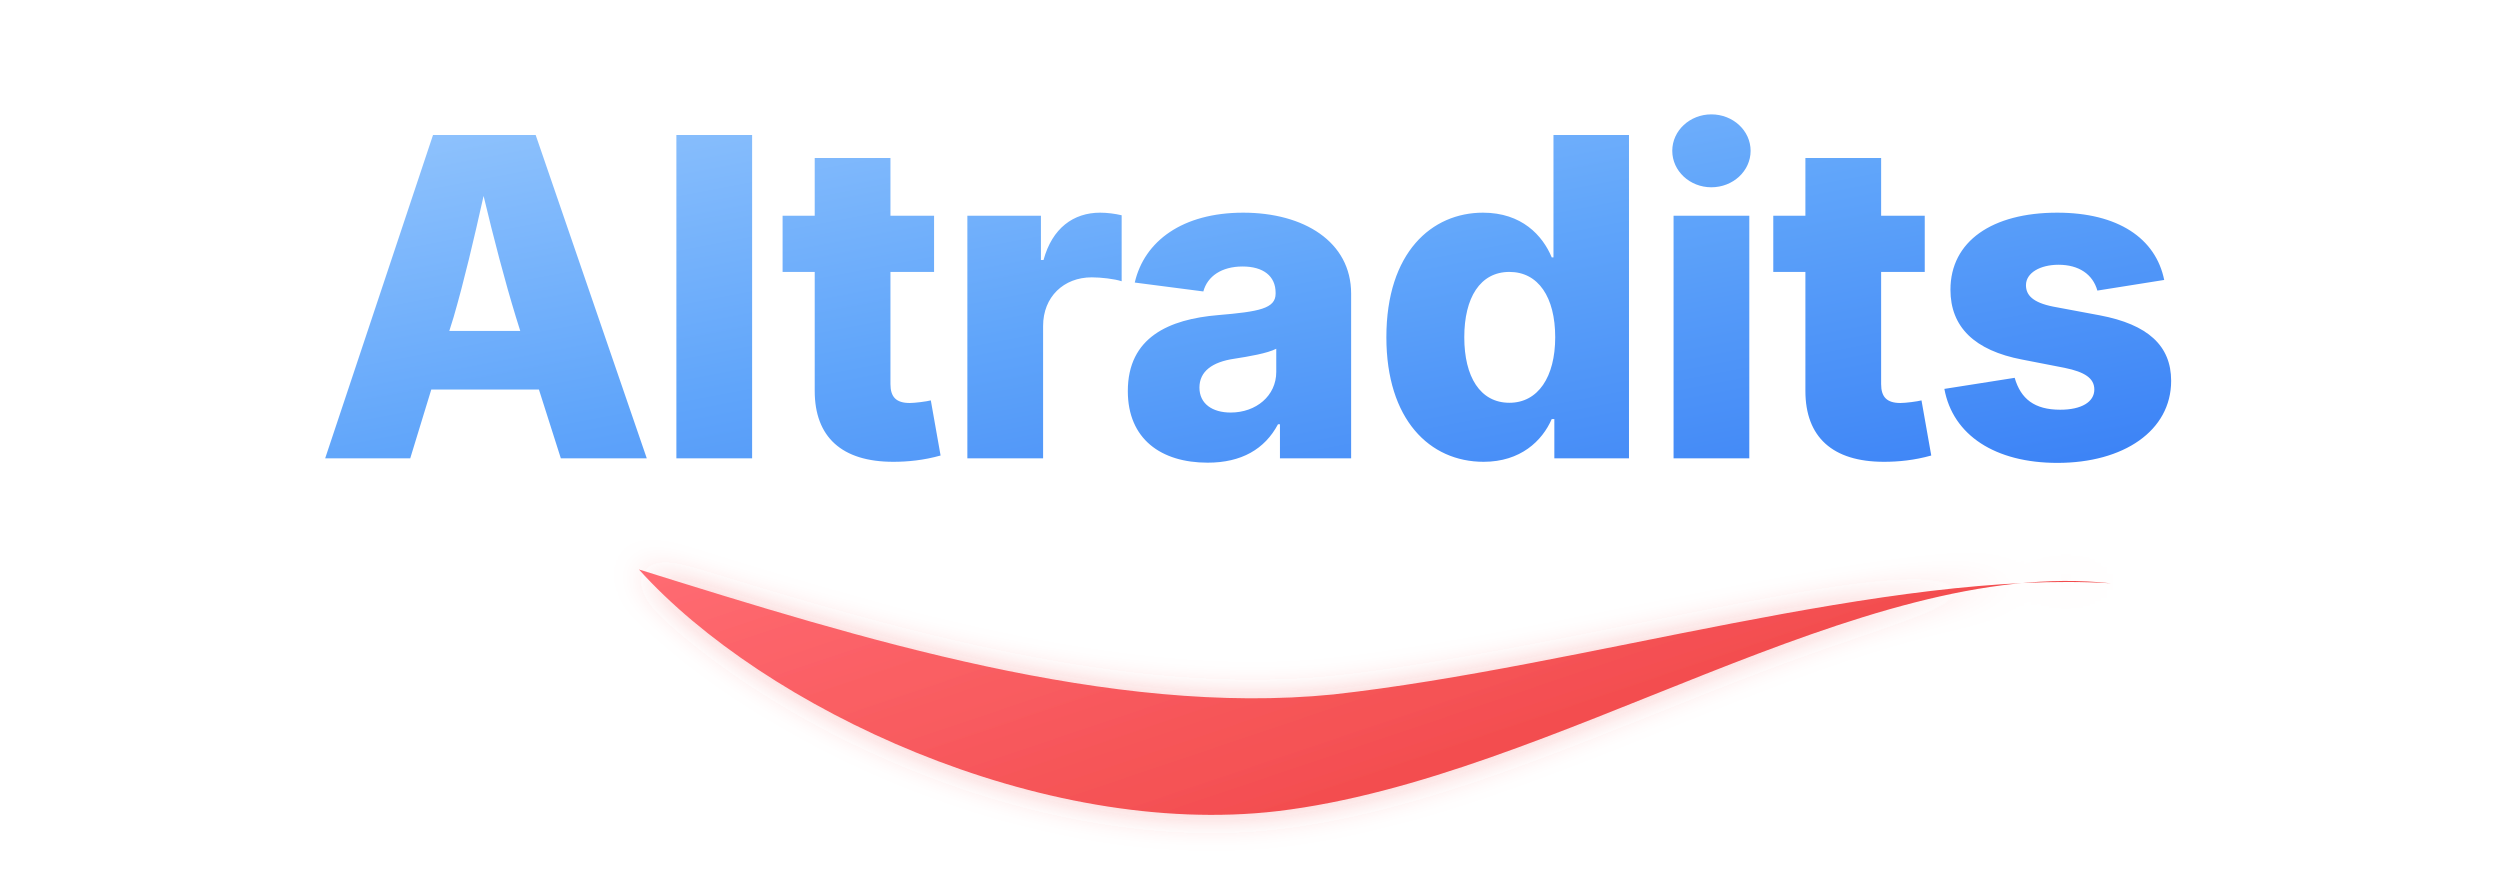
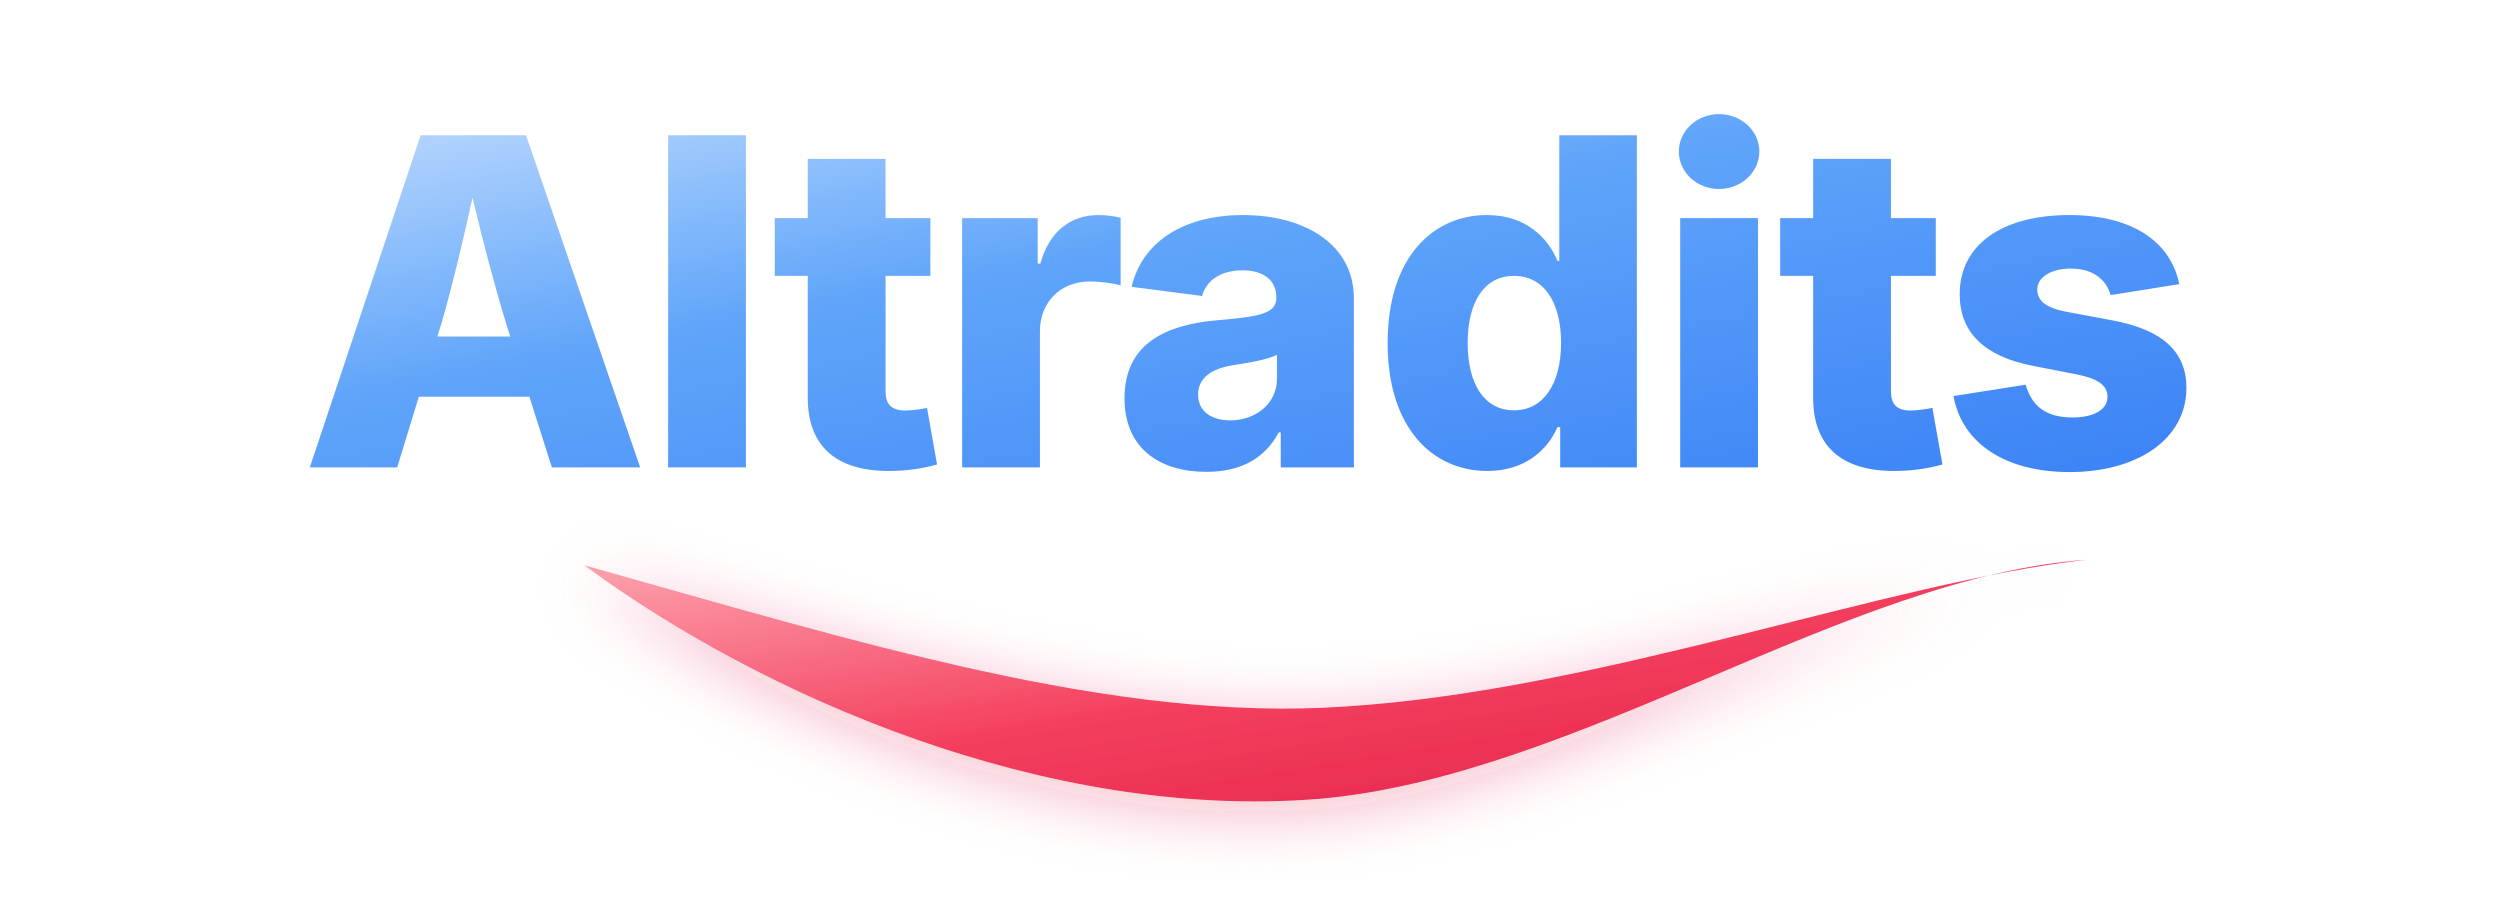
- <svg xmlns="http://www.w3.org/2000/svg" viewBox="0 0 900 320" width="100%" height="100%">
+ <svg xmlns="http://www.w3.org/2000/svg" viewBox="0 0 920 330" width="100%" height="100%">
  <defs>
-     <linearGradient id="altraditsBlueLight" x1="0%" y1="0%" x2="100%" y2="100%">
-       <stop offset="0%" stop-color="#93C5FD" />
-       <stop offset="50%" stop-color="#60A5FA" />
+     <linearGradient id="neonCobalt" x1="0%" y1="0%" x2="100%" y2="100%">
+       <stop offset="0%" stop-color="#BFDBFE" />
+       <stop offset="40%" stop-color="#60A5FA" />
      <stop offset="100%" stop-color="#3B82F6" />
    </linearGradient>
-     <linearGradient id="altraditsRedGlow" x1="0%" y1="0%" x2="100%" y2="50%">
-       <stop offset="0%" stop-color="#FF6B72" />
-       <stop offset="100%" stop-color="#EF4444" />
+     <linearGradient id="neonCrimson" x1="0%" y1="0%" x2="100%" y2="100%">
+       <stop offset="0%" stop-color="#FDA4AF" />
+       <stop offset="50%" stop-color="#F43F5E" />
+       <stop offset="100%" stop-color="#E11D48" />
    </linearGradient>
-     <filter id="neonGlow" x="-20%" y="-20%" width="140%" height="140%">
-       <feDropShadow dx="0" dy="0" stdDeviation="6" flood-color="#EF4444" flood-opacity="0.3" />
+     <filter id="crimsonGlow" x="-30%" y="-30%" width="160%" height="160%">
+       <feDropShadow dx="0" dy="0" stdDeviation="8" flood-color="#F43F5E" flood-opacity="0.6" />
+       <feDropShadow dx="0" dy="4" stdDeviation="12" flood-color="#E11D48" flood-opacity="0.3" />
    </filter>
  </defs>
-   <g id="brand-text">
-     <text x="450" y="165" font-family="system-ui, -apple-system, 'Plus Jakarta Sans', 'Inter', 'Outfit', 'Segoe UI', Roboto, sans-serif" font-size="160" font-weight="800" letter-spacing="-2px" fill="url(#altraditsBlueLight)" text-anchor="middle">Altradits</text>
+   <g id="brand-wordmark">
+     <text x="460" y="172" font-family="'Plus Jakarta Sans', 'Inter', -apple-system, BlinkMacSystemFont, 'Segoe UI', Roboto, sans-serif" font-size="168" font-weight="800" letter-spacing="-3px" fill="url(#neonCobalt)" text-anchor="middle">Altradits</text>
  </g>
-   <path d="M 230,205             C 275,255 375,302 460,292             C 560,280 670,200 760,210             C 680,205 570,240 480,250             C 400,258 310,230 230,205 Z" fill="url(#altraditsRedGlow)" filter="url(#neonGlow)" />
+   <g id="velocity-swoosh" filter="url(#crimsonGlow)">
+     <path d="M 215,208               C 280,256 385,302 485,294               C 580,286 680,212 768,206               C 695,214 590,254 495,260               C 410,266 315,236 215,208 Z" fill="url(#neonCrimson)" />
+   </g>
</svg>
